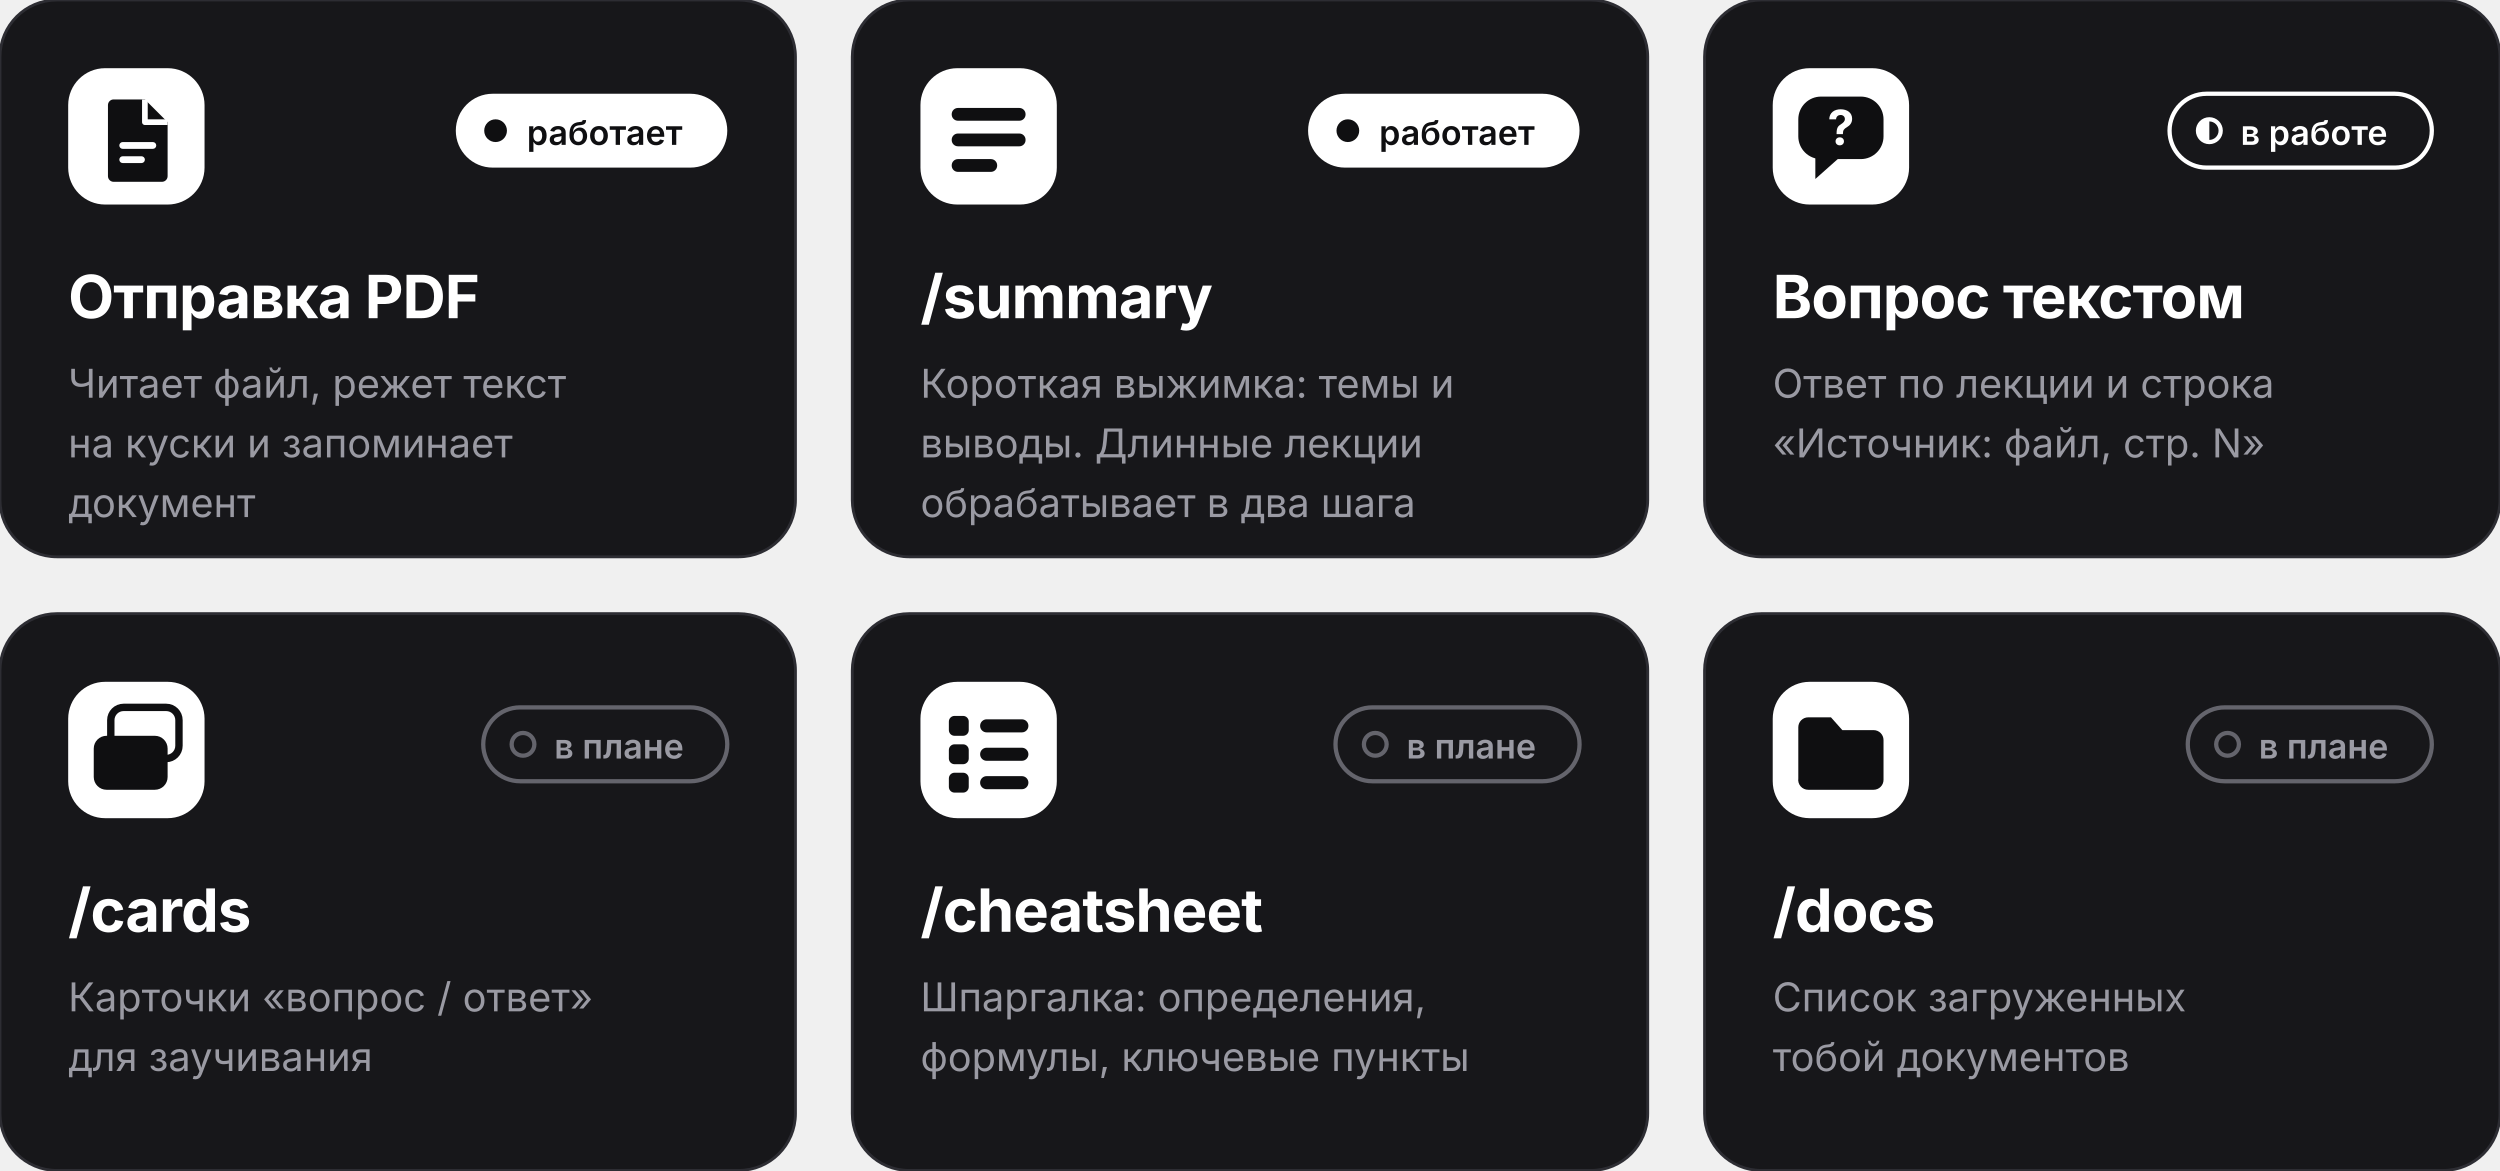
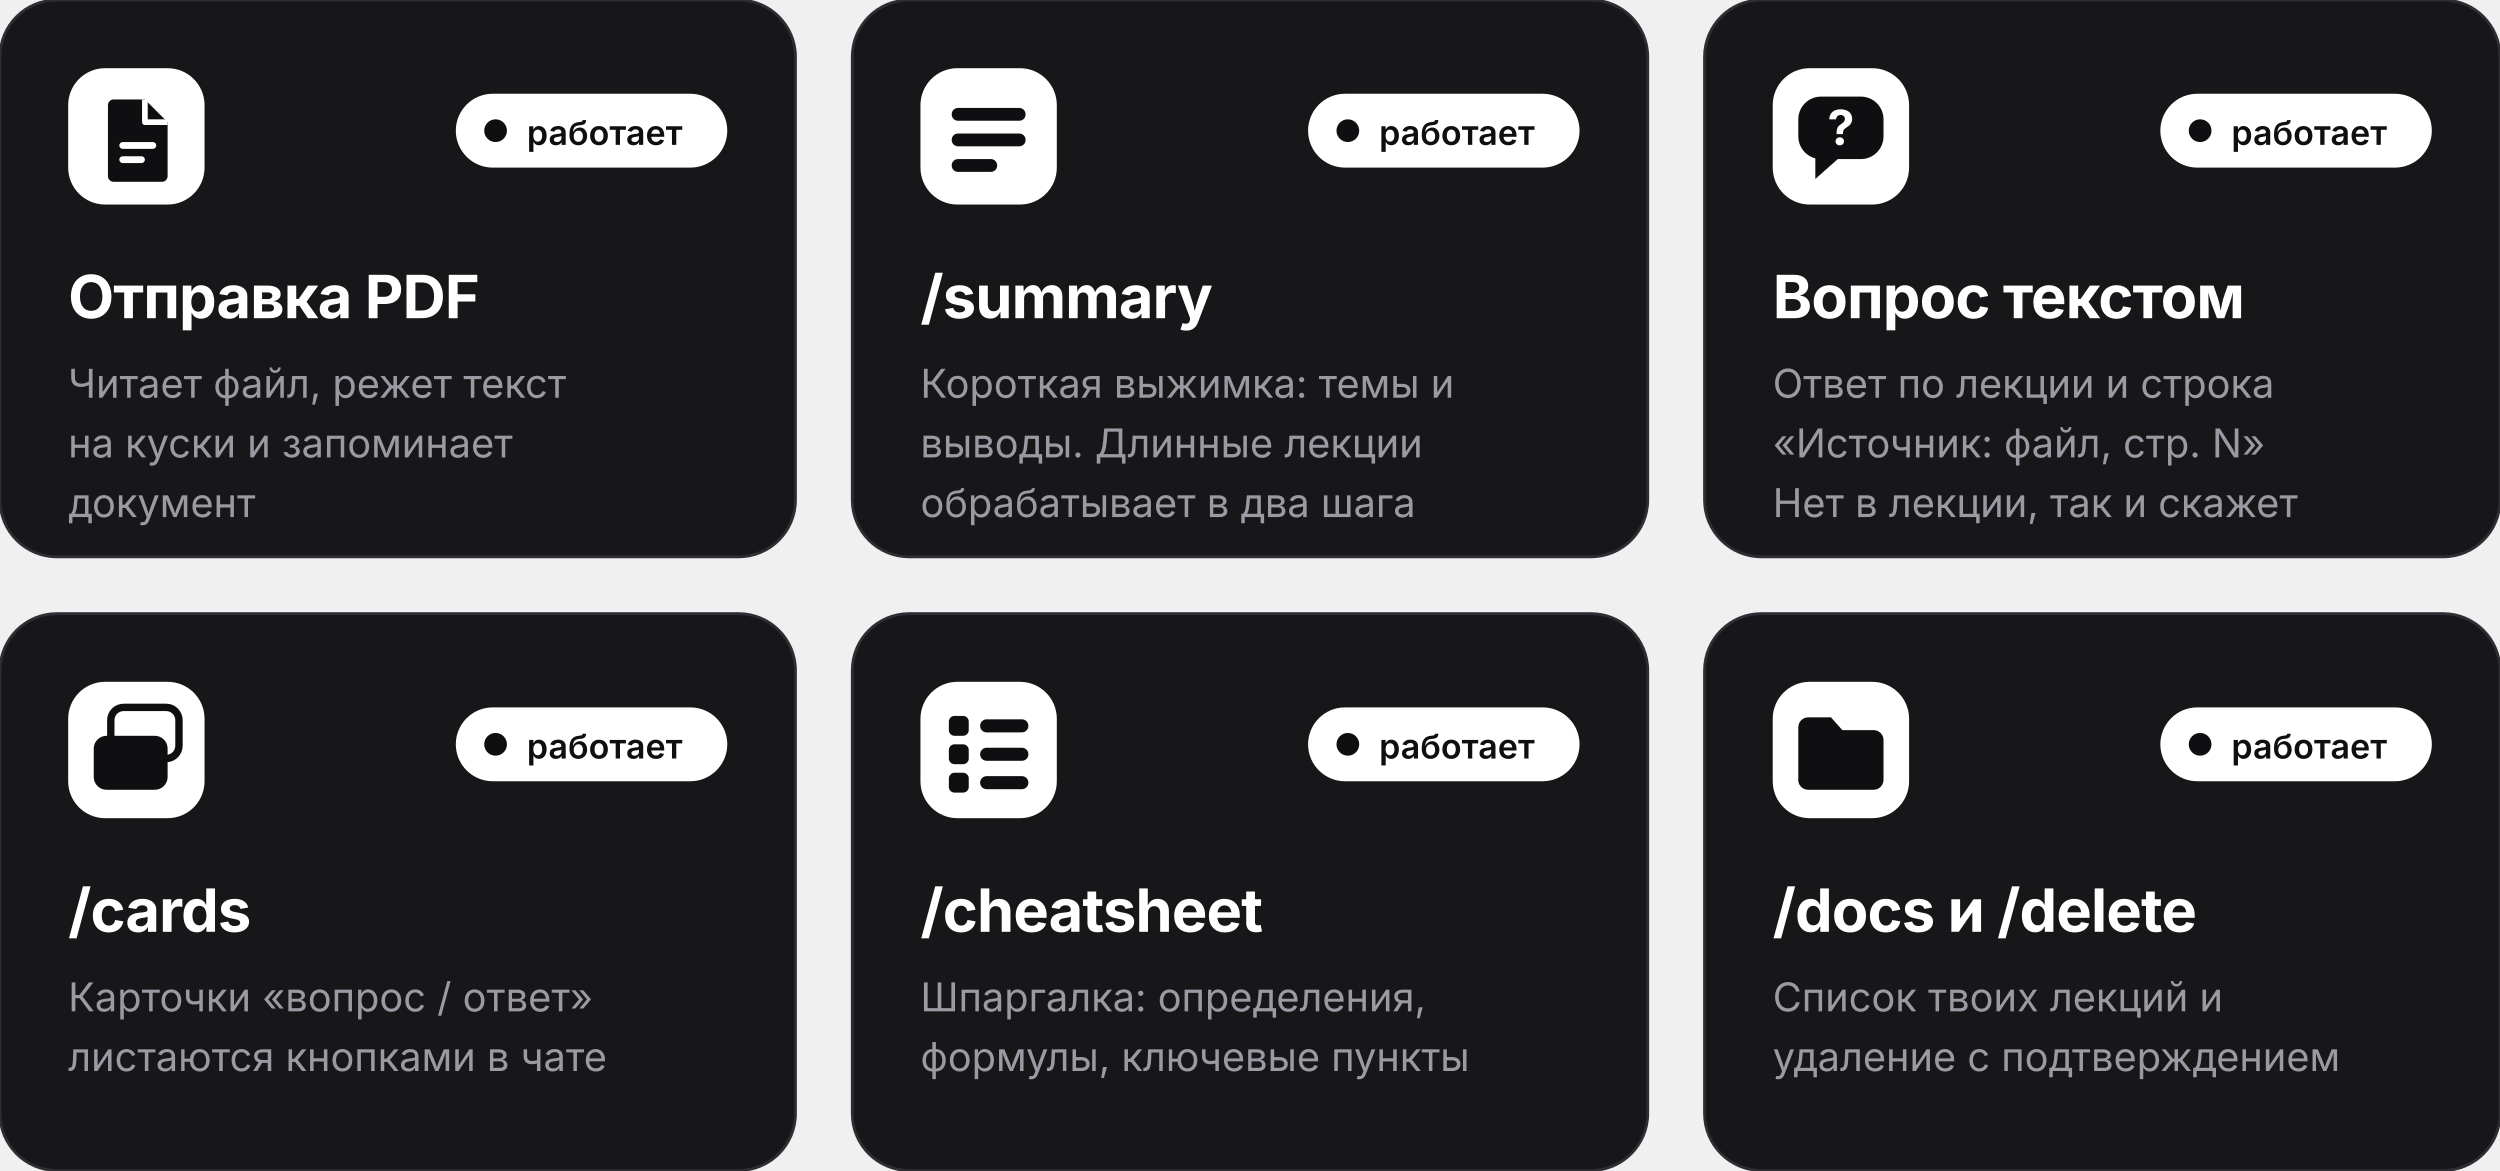
- <svg xmlns="http://www.w3.org/2000/svg" width="880" height="412" viewBox="0 0 880 412" role="img" aria-label="Возможности бота: приём PDF, выжимка, вопросы, карточки, шпаргалка, список документов">
+ <svg xmlns="http://www.w3.org/2000/svg" width="880" height="412" viewBox="0 0 880 412" role="img" aria-label="Возможности бота: приём PDF, выжимка, вопросы, карточки, шпаргалка, список и удаление лекций">
  <rect x="0" y="0" width="280" height="196" rx="20" fill="#17171a" stroke="#2d2d33" stroke-width="1" />
  <rect x="24" y="24" width="48" height="48" rx="13" fill="#ffffff" />
  <g transform="translate(24,24)">
    <path d="M16 11h11l8 8v19a2 2 0 0 1-2 2H16a2 2 0 0 1-2-2V13a2 2 0 0 1 2-2z" fill="#0f0f11" />
    <path d="M27 11v8h8" fill="none" stroke="#ffffff" stroke-width="2" stroke-linejoin="round" />
    <rect x="18" y="26" width="13" height="2.4" rx="1.2" fill="#ffffff" />
    <rect x="18" y="31" width="9" height="2.4" rx="1.2" fill="#ffffff" />
  </g>
  <rect x="160.443" y="33" width="95.557" height="26" rx="13" fill="#ffffff" />
  <circle cx="174.443" cy="46" r="4" fill="#0f0f11" />
  <text x="185.443" y="51" font-family="Inter, -apple-system, 'Segoe UI', Roboto, Helvetica, Arial, sans-serif" font-size="12" font-weight="600" fill="#0f0f11" text-anchor="start">работает</text>
  <text x="24" y="112" font-family="Inter, -apple-system, 'Segoe UI', Roboto, Helvetica, Arial, sans-serif" font-size="21" font-weight="700" fill="#ffffff" text-anchor="start" letter-spacing="-0.3">Отправка PDF</text>
  <text x="24" y="140" font-family="Inter, -apple-system, 'Segoe UI', Roboto, Helvetica, Arial, sans-serif" font-size="14" font-weight="400" fill="#9a9aa3" text-anchor="start">Читает файл, режет текст</text>
  <text x="24" y="161" font-family="Inter, -apple-system, 'Segoe UI', Roboto, Helvetica, Arial, sans-serif" font-size="14" font-weight="400" fill="#9a9aa3" text-anchor="start">на куски и запоминает</text>
  <text x="24" y="182" font-family="Inter, -apple-system, 'Segoe UI', Roboto, Helvetica, Arial, sans-serif" font-size="14" font-weight="400" fill="#9a9aa3" text-anchor="start">документ</text>
  <rect x="300" y="0" width="280" height="196" rx="20" fill="#17171a" stroke="#2d2d33" stroke-width="1" />
  <rect x="324" y="24" width="48" height="48" rx="13" fill="#ffffff" />
  <g transform="translate(324,24)">
    <rect x="11" y="14" width="26" height="4.5" rx="2.2" fill="#0f0f11" />
    <rect x="11" y="23" width="26" height="4.5" rx="2.2" fill="#0f0f11" />
    <rect x="11" y="32" width="16" height="4.5" rx="2.2" fill="#0f0f11" />
  </g>
  <rect x="460.443" y="33" width="95.557" height="26" rx="13" fill="#ffffff" />
  <circle cx="474.443" cy="46" r="4" fill="#0f0f11" />
  <text x="485.443" y="51" font-family="Inter, -apple-system, 'Segoe UI', Roboto, Helvetica, Arial, sans-serif" font-size="12" font-weight="600" fill="#0f0f11" text-anchor="start">работает</text>
  <text x="324" y="112" font-family="Inter, -apple-system, 'Segoe UI', Roboto, Helvetica, Arial, sans-serif" font-size="21" font-weight="700" fill="#ffffff" text-anchor="start" letter-spacing="-0.3">/summary</text>
  <text x="324" y="140" font-family="Inter, -apple-system, 'Segoe UI', Roboto, Helvetica, Arial, sans-serif" font-size="14" font-weight="400" fill="#9a9aa3" text-anchor="start">Короткая выжимка: темы и</text>
  <text x="324" y="161" font-family="Inter, -apple-system, 'Segoe UI', Roboto, Helvetica, Arial, sans-serif" font-size="14" font-weight="400" fill="#9a9aa3" text-anchor="start">выводы. Длинные лекции</text>
  <text x="324" y="182" font-family="Inter, -apple-system, 'Segoe UI', Roboto, Helvetica, Arial, sans-serif" font-size="14" font-weight="400" fill="#9a9aa3" text-anchor="start">обрабатывает в два шага</text>
  <rect x="600" y="0" width="280" height="196" rx="20" fill="#17171a" stroke="#2d2d33" stroke-width="1" />
  <rect x="624" y="24" width="48" height="48" rx="13" fill="#ffffff" />
  <g transform="translate(624,24)">
    <rect x="9" y="10" width="30" height="22" rx="8" fill="#0f0f11" />
    <polygon points="15,31 15,39 24,31" fill="#0f0f11" />
    <text x="24" y="27" font-family="Inter, -apple-system, 'Segoe UI', Roboto, Helvetica, Arial, sans-serif" font-size="17" font-weight="700" fill="#ffffff" text-anchor="middle">?</text>
  </g>
-   <rect x="763.685" y="33" width="92.315" height="26" rx="13" fill="none" stroke="#ffffff" stroke-width="1.5" />
-   <circle cx="777.685" cy="46" r="4" fill="none" stroke="#ffffff" stroke-width="1.5" />
-   <path d="M777.685 42a4 4 0 0 0 0 8z" fill="#ffffff" />
-   <text x="788.685" y="51" font-family="Inter, -apple-system, 'Segoe UI', Roboto, Helvetica, Arial, sans-serif" font-size="12" font-weight="600" fill="#ffffff" text-anchor="start">в работе</text>
+   <rect x="760.443" y="33" width="95.557" height="26" rx="13" fill="#ffffff" />
+   <circle cx="774.443" cy="46" r="4" fill="#0f0f11" />
+   <text x="785.443" y="51" font-family="Inter, -apple-system, 'Segoe UI', Roboto, Helvetica, Arial, sans-serif" font-size="12" font-weight="600" fill="#0f0f11" text-anchor="start">работает</text>
  <text x="624" y="112" font-family="Inter, -apple-system, 'Segoe UI', Roboto, Helvetica, Arial, sans-serif" font-size="21" font-weight="700" fill="#ffffff" text-anchor="start" letter-spacing="-0.3">Вопрос текстом</text>
  <text x="624" y="140" font-family="Inter, -apple-system, 'Segoe UI', Roboto, Helvetica, Arial, sans-serif" font-size="14" font-weight="400" fill="#9a9aa3" text-anchor="start">Ответ по лекции и строка</text>
  <text x="624" y="161" font-family="Inter, -apple-system, 'Segoe UI', Roboto, Helvetica, Arial, sans-serif" font-size="14" font-weight="400" fill="#9a9aa3" text-anchor="start">«Источник: файл, стр. N»</text>
+   <text x="624" y="182" font-family="Inter, -apple-system, 'Segoe UI', Roboto, Helvetica, Arial, sans-serif" font-size="14" font-weight="400" fill="#9a9aa3" text-anchor="start">Нет в лекции, так и скажет</text>
  <rect x="0" y="216" width="280" height="196" rx="20" fill="#17171a" stroke="#2d2d33" stroke-width="1" />
  <rect x="24" y="240" width="48" height="48" rx="13" fill="#ffffff" />
  <g transform="translate(24,240)">
    <rect x="15" y="9" width="24" height="18" rx="4.5" fill="none" stroke="#0f0f11" stroke-width="2.6" />
    <rect x="9" y="19" width="26" height="19" rx="4.5" fill="#0f0f11" />
  </g>
-   <rect x="170.097" y="249" width="85.903" height="26" rx="13" fill="none" stroke="#64646c" stroke-width="1.5" />
-   <circle cx="184.097" cy="262" r="4" fill="none" stroke="#64646c" stroke-width="1.5" />
-   <text x="195.097" y="267" font-family="Inter, -apple-system, 'Segoe UI', Roboto, Helvetica, Arial, sans-serif" font-size="12" font-weight="600" fill="#9a9aa3" text-anchor="start">в плане</text>
+   <rect x="160.443" y="249" width="95.557" height="26" rx="13" fill="#ffffff" />
+   <circle cx="174.443" cy="262" r="4" fill="#0f0f11" />
+   <text x="185.443" y="267" font-family="Inter, -apple-system, 'Segoe UI', Roboto, Helvetica, Arial, sans-serif" font-size="12" font-weight="600" fill="#0f0f11" text-anchor="start">работает</text>
  <text x="24" y="328" font-family="Inter, -apple-system, 'Segoe UI', Roboto, Helvetica, Arial, sans-serif" font-size="21" font-weight="700" fill="#ffffff" text-anchor="start" letter-spacing="-0.3">/cards</text>
  <text x="24" y="356" font-family="Inter, -apple-system, 'Segoe UI', Roboto, Helvetica, Arial, sans-serif" font-size="14" font-weight="400" fill="#9a9aa3" text-anchor="start">Карточки «вопрос / ответ»</text>
-   <text x="24" y="377" font-family="Inter, -apple-system, 'Segoe UI', Roboto, Helvetica, Arial, sans-serif" font-size="14" font-weight="400" fill="#9a9aa3" text-anchor="start">для заучивания</text>
+   <text x="24" y="377" font-family="Inter, -apple-system, 'Segoe UI', Roboto, Helvetica, Arial, sans-serif" font-size="14" font-weight="400" fill="#9a9aa3" text-anchor="start">листаются кнопками в чате</text>
  <rect x="300" y="216" width="280" height="196" rx="20" fill="#17171a" stroke="#2d2d33" stroke-width="1" />
  <rect x="324" y="240" width="48" height="48" rx="13" fill="#ffffff" />
  <g transform="translate(324,240)">
    <rect x="10" y="12" width="7" height="7" rx="2" fill="#0f0f11" />
    <rect x="21" y="13.2" width="17" height="4.6" rx="2.3" fill="#0f0f11" />
    <rect x="10" y="22" width="7" height="7" rx="2" fill="#0f0f11" />
    <rect x="21" y="23.2" width="17" height="4.6" rx="2.3" fill="#0f0f11" />
    <rect x="10" y="32" width="7" height="7" rx="2" fill="#0f0f11" />
    <rect x="21" y="33.2" width="17" height="4.6" rx="2.3" fill="#0f0f11" />
  </g>
-   <rect x="470.097" y="249" width="85.903" height="26" rx="13" fill="none" stroke="#64646c" stroke-width="1.5" />
-   <circle cx="484.097" cy="262" r="4" fill="none" stroke="#64646c" stroke-width="1.5" />
-   <text x="495.097" y="267" font-family="Inter, -apple-system, 'Segoe UI', Roboto, Helvetica, Arial, sans-serif" font-size="12" font-weight="600" fill="#9a9aa3" text-anchor="start">в плане</text>
+   <rect x="460.443" y="249" width="95.557" height="26" rx="13" fill="#ffffff" />
+   <circle cx="474.443" cy="262" r="4" fill="#0f0f11" />
+   <text x="485.443" y="267" font-family="Inter, -apple-system, 'Segoe UI', Roboto, Helvetica, Arial, sans-serif" font-size="12" font-weight="600" fill="#0f0f11" text-anchor="start">работает</text>
  <text x="324" y="328" font-family="Inter, -apple-system, 'Segoe UI', Roboto, Helvetica, Arial, sans-serif" font-size="21" font-weight="700" fill="#ffffff" text-anchor="start" letter-spacing="-0.3">/cheatsheet</text>
  <text x="324" y="356" font-family="Inter, -apple-system, 'Segoe UI', Roboto, Helvetica, Arial, sans-serif" font-size="14" font-weight="400" fill="#9a9aa3" text-anchor="start">Шпаргалка: определения,</text>
  <text x="324" y="377" font-family="Inter, -apple-system, 'Segoe UI', Roboto, Helvetica, Arial, sans-serif" font-size="14" font-weight="400" fill="#9a9aa3" text-anchor="start">формулы, ключевые пункты</text>
  <rect x="600" y="216" width="280" height="196" rx="20" fill="#17171a" stroke="#2d2d33" stroke-width="1" />
  <rect x="624" y="240" width="48" height="48" rx="13" fill="#ffffff" />
  <g transform="translate(624,240)">
    <path d="M9 16a3.5 3.5 0 0 1 3.5-3.5h8l4 4.5h11a3.5 3.5 0 0 1 3.5 3.5v14a3.5 3.5 0 0 1-3.5 3.5h-23A3.5 3.5 0 0 1 9 34z" fill="#0f0f11" />
  </g>
-   <rect x="770.097" y="249" width="85.903" height="26" rx="13" fill="none" stroke="#64646c" stroke-width="1.5" />
-   <circle cx="784.097" cy="262" r="4" fill="none" stroke="#64646c" stroke-width="1.5" />
-   <text x="795.097" y="267" font-family="Inter, -apple-system, 'Segoe UI', Roboto, Helvetica, Arial, sans-serif" font-size="12" font-weight="600" fill="#9a9aa3" text-anchor="start">в плане</text>
-   <text x="624" y="328" font-family="Inter, -apple-system, 'Segoe UI', Roboto, Helvetica, Arial, sans-serif" font-size="21" font-weight="700" fill="#ffffff" text-anchor="start" letter-spacing="-0.3">/docs</text>
-   <text x="624" y="356" font-family="Inter, -apple-system, 'Segoe UI', Roboto, Helvetica, Arial, sans-serif" font-size="14" font-weight="400" fill="#9a9aa3" text-anchor="start">Список загруженных</text>
-   <text x="624" y="377" font-family="Inter, -apple-system, 'Segoe UI', Roboto, Helvetica, Arial, sans-serif" font-size="14" font-weight="400" fill="#9a9aa3" text-anchor="start">тобой документов</text>
+   <rect x="760.443" y="249" width="95.557" height="26" rx="13" fill="#ffffff" />
+   <circle cx="774.443" cy="262" r="4" fill="#0f0f11" />
+   <text x="785.443" y="267" font-family="Inter, -apple-system, 'Segoe UI', Roboto, Helvetica, Arial, sans-serif" font-size="12" font-weight="600" fill="#0f0f11" text-anchor="start">работает</text>
+   <text x="624" y="328" font-family="Inter, -apple-system, 'Segoe UI', Roboto, Helvetica, Arial, sans-serif" font-size="21" font-weight="700" fill="#ffffff" text-anchor="start" letter-spacing="-0.3">/docs и /delete</text>
+   <text x="624" y="356" font-family="Inter, -apple-system, 'Segoe UI', Roboto, Helvetica, Arial, sans-serif" font-size="14" font-weight="400" fill="#9a9aa3" text-anchor="start">Список твоих лекций и</text>
+   <text x="624" y="377" font-family="Inter, -apple-system, 'Segoe UI', Roboto, Helvetica, Arial, sans-serif" font-size="14" font-weight="400" fill="#9a9aa3" text-anchor="start">удаление с подтверждением</text>
</svg>
